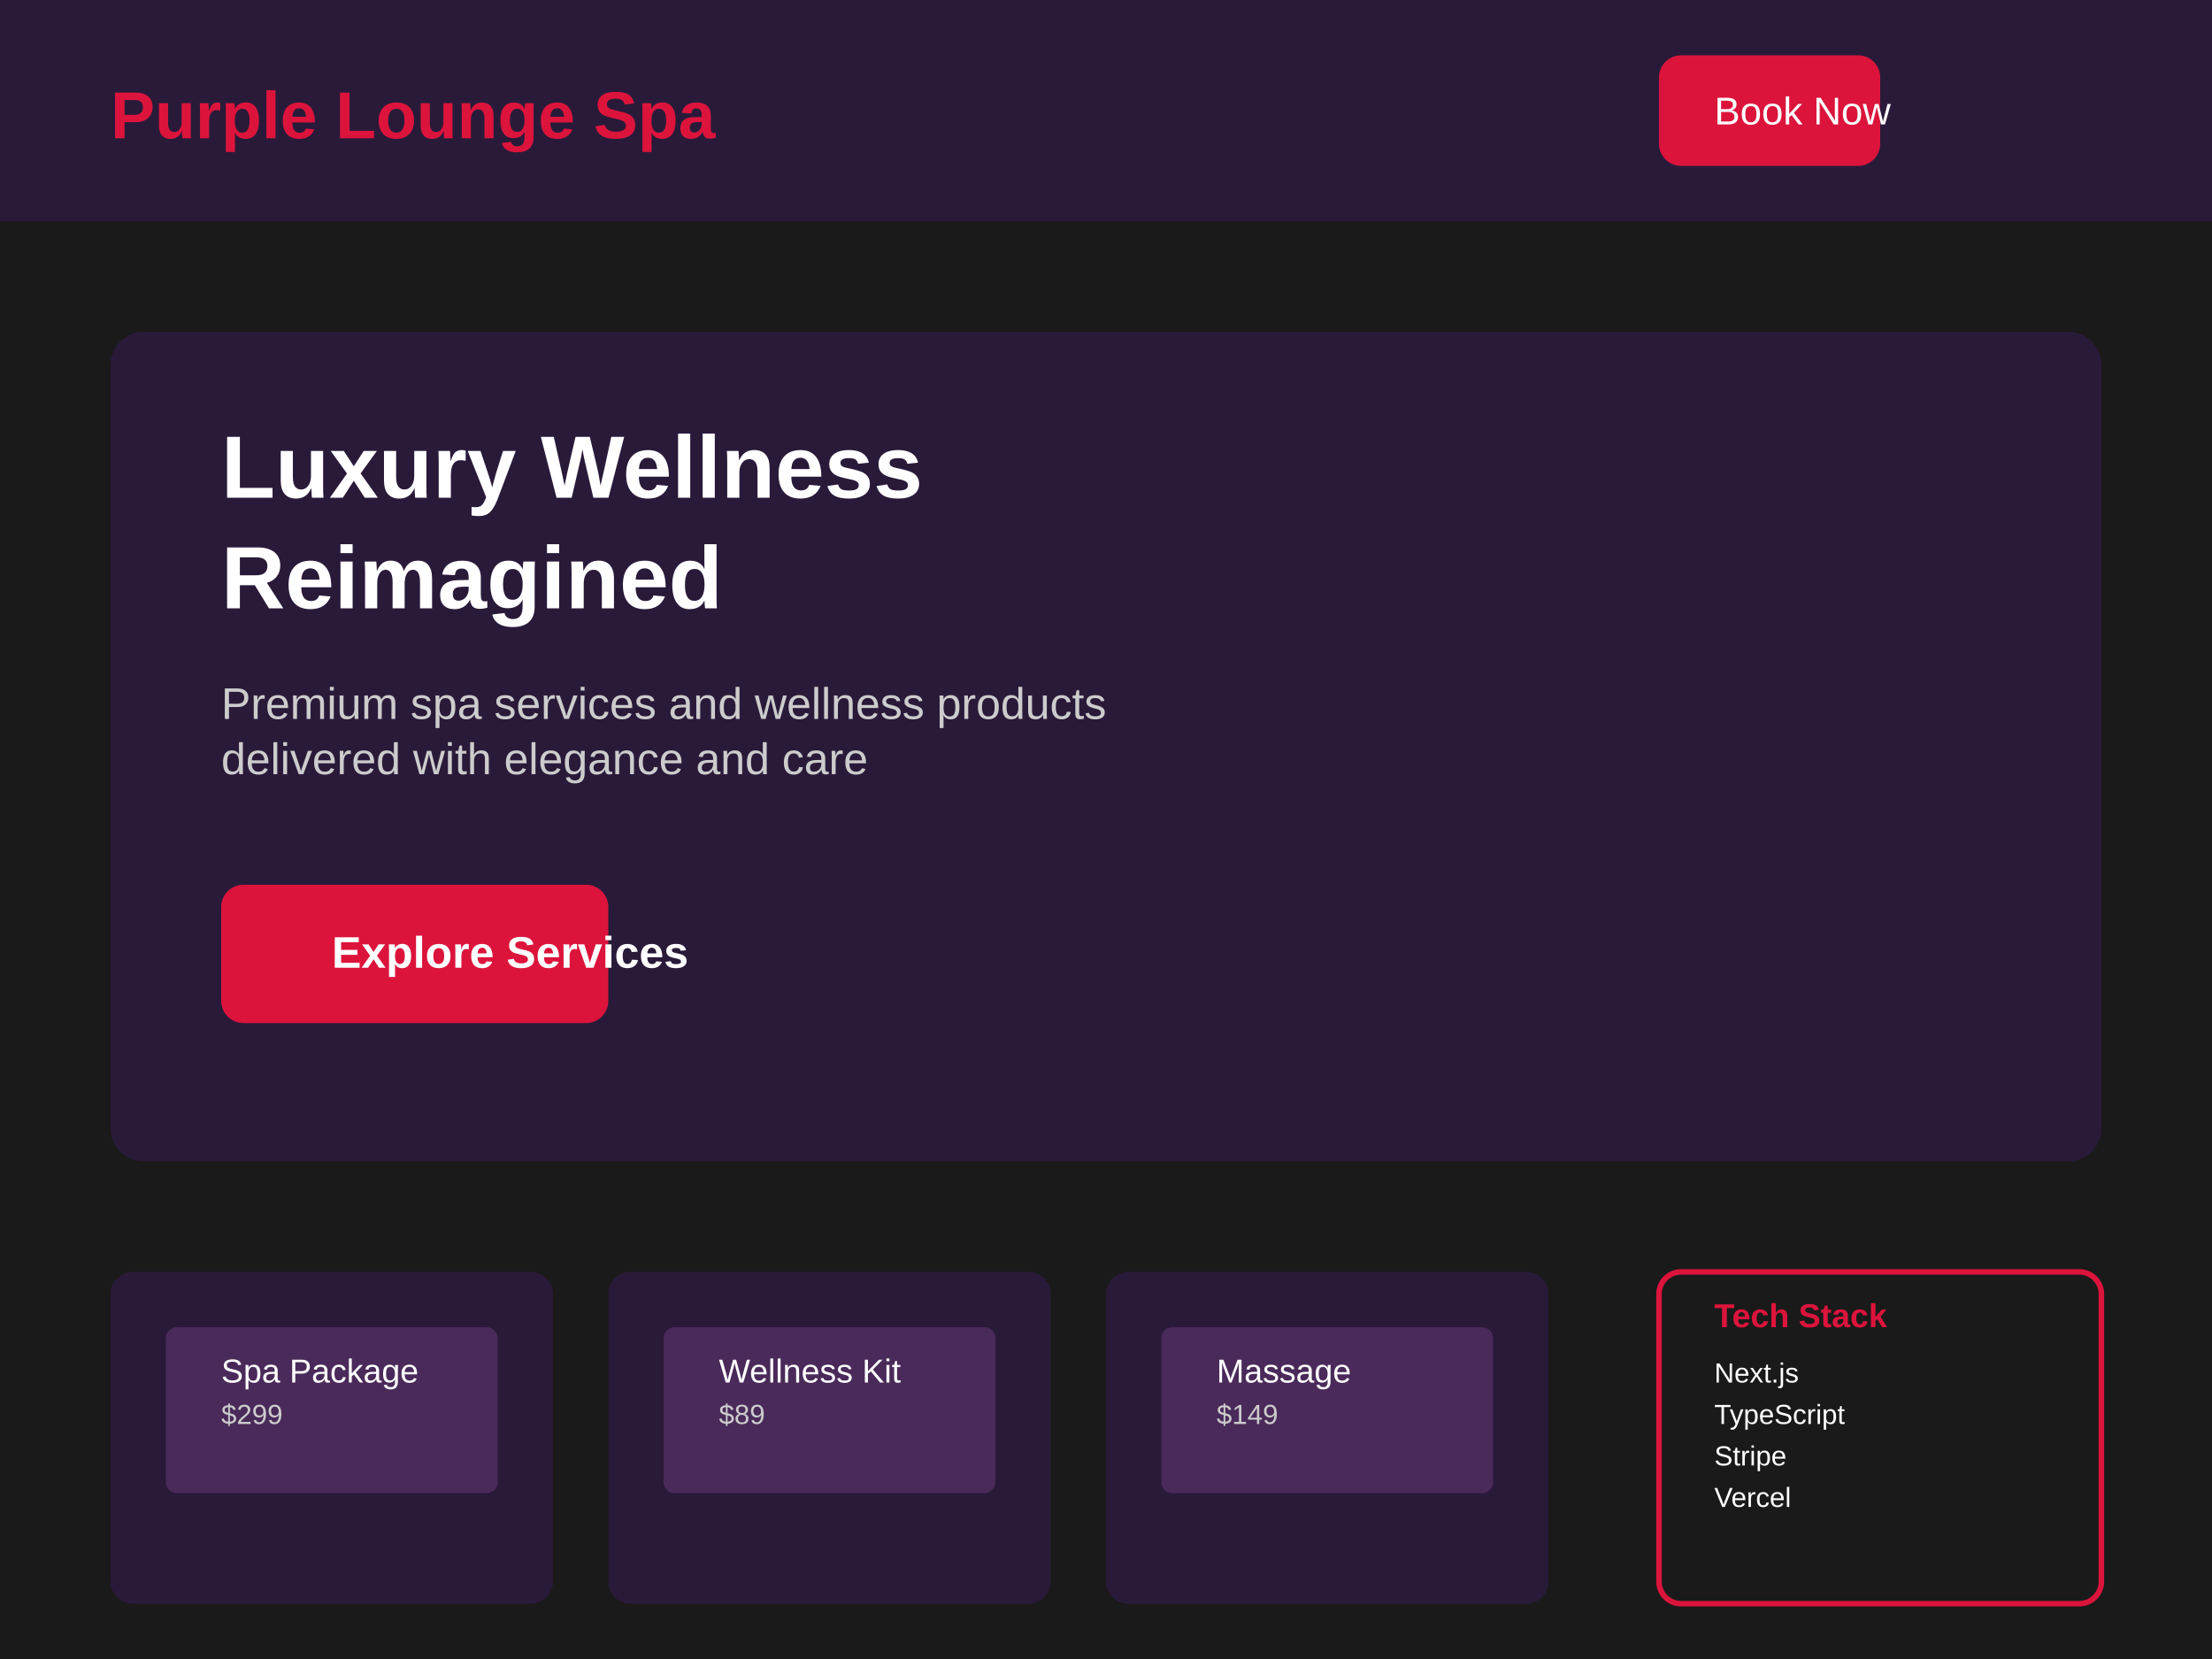
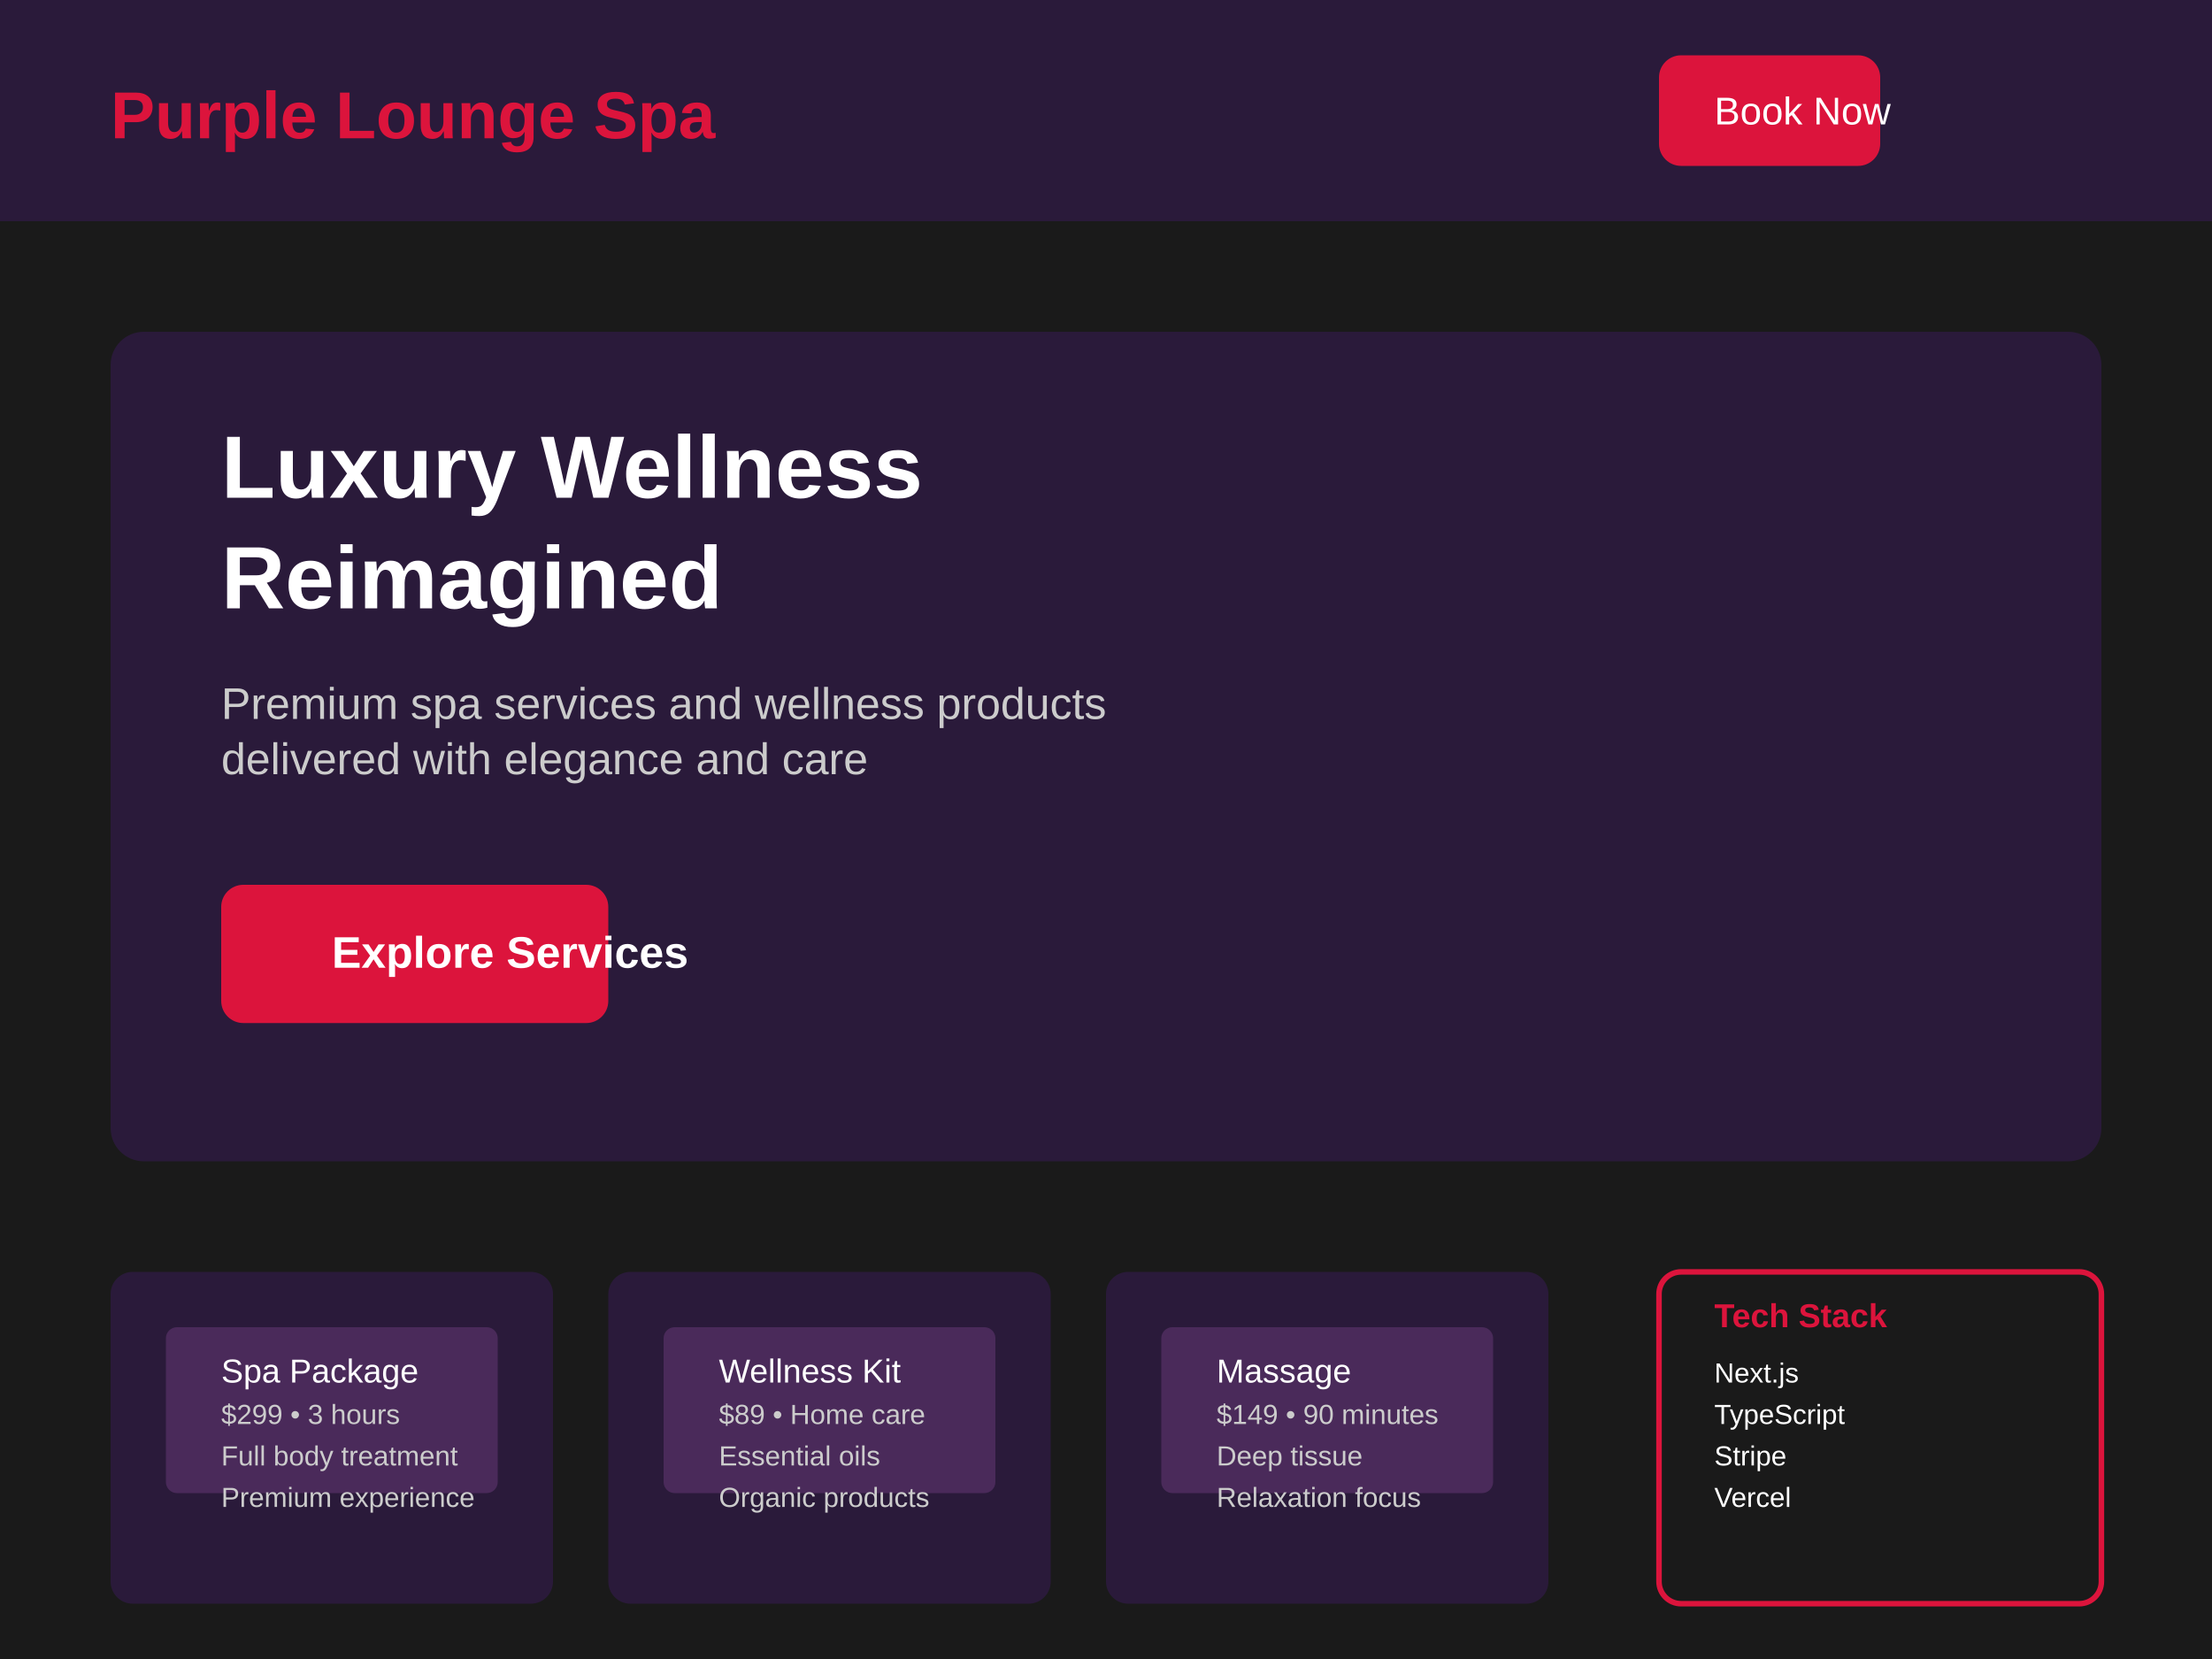
<svg xmlns="http://www.w3.org/2000/svg" width="800" height="600" viewBox="0 0 800 600" fill="none">
  <rect width="800" height="600" fill="#1a1a1a" />
  <rect x="0" y="0" width="800" height="80" fill="#2a1a3a" />
  <text x="40" y="50" font-family="Arial, sans-serif" font-size="24" font-weight="bold" fill="#dc143c">Purple Lounge Spa</text>
  <rect x="600" y="20" width="80" height="40" fill="#dc143c" rx="8" />
  <text x="620" y="45" font-family="Arial, sans-serif" font-size="14" fill="white">Book Now</text>
  <rect x="40" y="120" width="720" height="300" fill="#2a1a3a" rx="12" />
  <text x="80" y="180" font-family="Arial, sans-serif" font-size="32" font-weight="bold" fill="white">Luxury Wellness</text>
  <text x="80" y="220" font-family="Arial, sans-serif" font-size="32" font-weight="bold" fill="white">Reimagined</text>
  <text x="80" y="260" font-family="Arial, sans-serif" font-size="16" fill="#ccc">Premium spa services and wellness products</text>
  <text x="80" y="280" font-family="Arial, sans-serif" font-size="16" fill="#ccc">delivered with elegance and care</text>
  <rect x="80" y="320" width="140" height="50" fill="#dc143c" rx="8" />
  <text x="120" y="350" font-family="Arial, sans-serif" font-size="16" font-weight="bold" fill="white">Explore Services</text>
  <rect x="40" y="460" width="160" height="120" fill="#2a1a3a" rx="8" />
  <rect x="60" y="480" width="120" height="60" fill="#4a2a5a" rx="4" />
  <text x="80" y="500" font-family="Arial, sans-serif" font-size="12" fill="white">Spa Package</text>
-   <text x="80" y="515" font-family="Arial, sans-serif" font-size="10" fill="#ccc">$299</text>
+   <text x="80" y="515" font-family="Arial, sans-serif" font-size="10" fill="#ccc">$299 • 3 hours</text>
+   <text x="80" y="530" font-family="Arial, sans-serif" font-size="10" fill="#ccc">Full body treatment</text>
+   <text x="80" y="545" font-family="Arial, sans-serif" font-size="10" fill="#ccc">Premium experience</text>
  <rect x="220" y="460" width="160" height="120" fill="#2a1a3a" rx="8" />
  <rect x="240" y="480" width="120" height="60" fill="#4a2a5a" rx="4" />
  <text x="260" y="500" font-family="Arial, sans-serif" font-size="12" fill="white">Wellness Kit</text>
-   <text x="260" y="515" font-family="Arial, sans-serif" font-size="10" fill="#ccc">$89</text>
+   <text x="260" y="515" font-family="Arial, sans-serif" font-size="10" fill="#ccc">$89 • Home care</text>
+   <text x="260" y="530" font-family="Arial, sans-serif" font-size="10" fill="#ccc">Essential oils</text>
+   <text x="260" y="545" font-family="Arial, sans-serif" font-size="10" fill="#ccc">Organic products</text>
  <rect x="400" y="460" width="160" height="120" fill="#2a1a3a" rx="8" />
  <rect x="420" y="480" width="120" height="60" fill="#4a2a5a" rx="4" />
  <text x="440" y="500" font-family="Arial, sans-serif" font-size="12" fill="white">Massage</text>
-   <text x="440" y="515" font-family="Arial, sans-serif" font-size="10" fill="#ccc">$149</text>
+   <text x="440" y="515" font-family="Arial, sans-serif" font-size="10" fill="#ccc">$149 • 90 minutes</text>
+   <text x="440" y="530" font-family="Arial, sans-serif" font-size="10" fill="#ccc">Deep tissue</text>
+   <text x="440" y="545" font-family="Arial, sans-serif" font-size="10" fill="#ccc">Relaxation focus</text>
  <rect x="600" y="460" width="160" height="120" fill="#1a1a1a" stroke="#dc143c" stroke-width="2" rx="8" />
  <text x="620" y="480" font-family="Arial, sans-serif" font-size="12" font-weight="bold" fill="#dc143c">Tech Stack</text>
  <text x="620" y="500" font-family="Arial, sans-serif" font-size="10" fill="white">Next.js</text>
  <text x="620" y="515" font-family="Arial, sans-serif" font-size="10" fill="white">TypeScript</text>
  <text x="620" y="530" font-family="Arial, sans-serif" font-size="10" fill="white">Stripe</text>
  <text x="620" y="545" font-family="Arial, sans-serif" font-size="10" fill="white">Vercel</text>
</svg>
